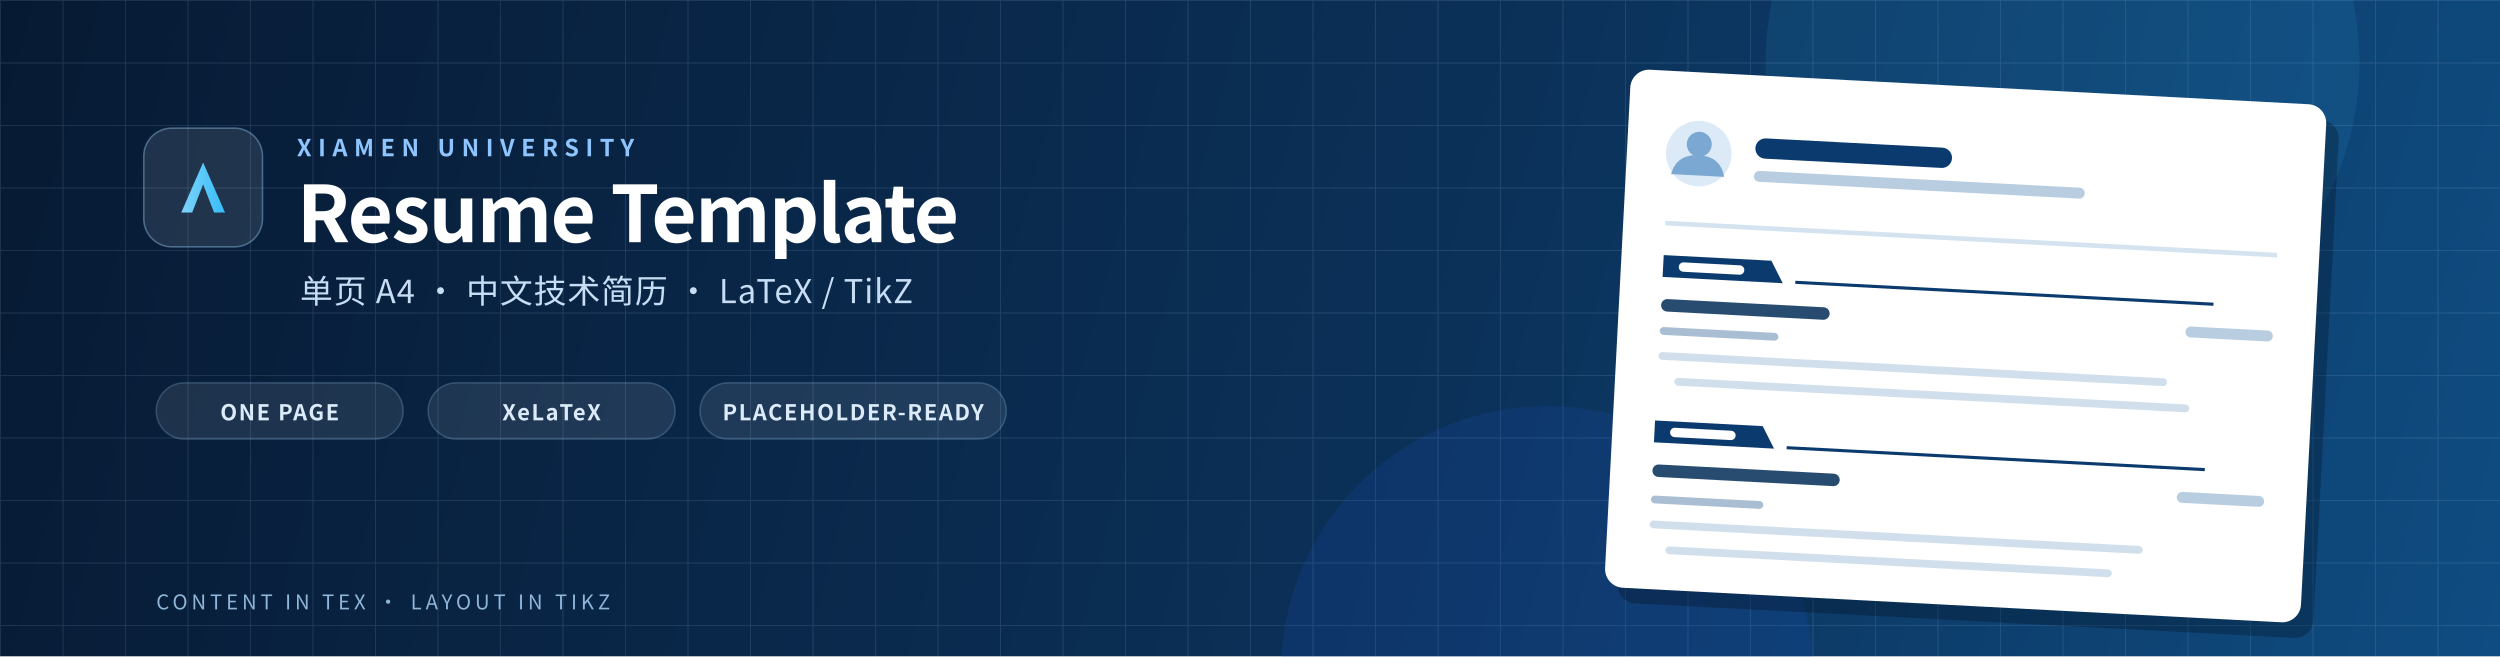
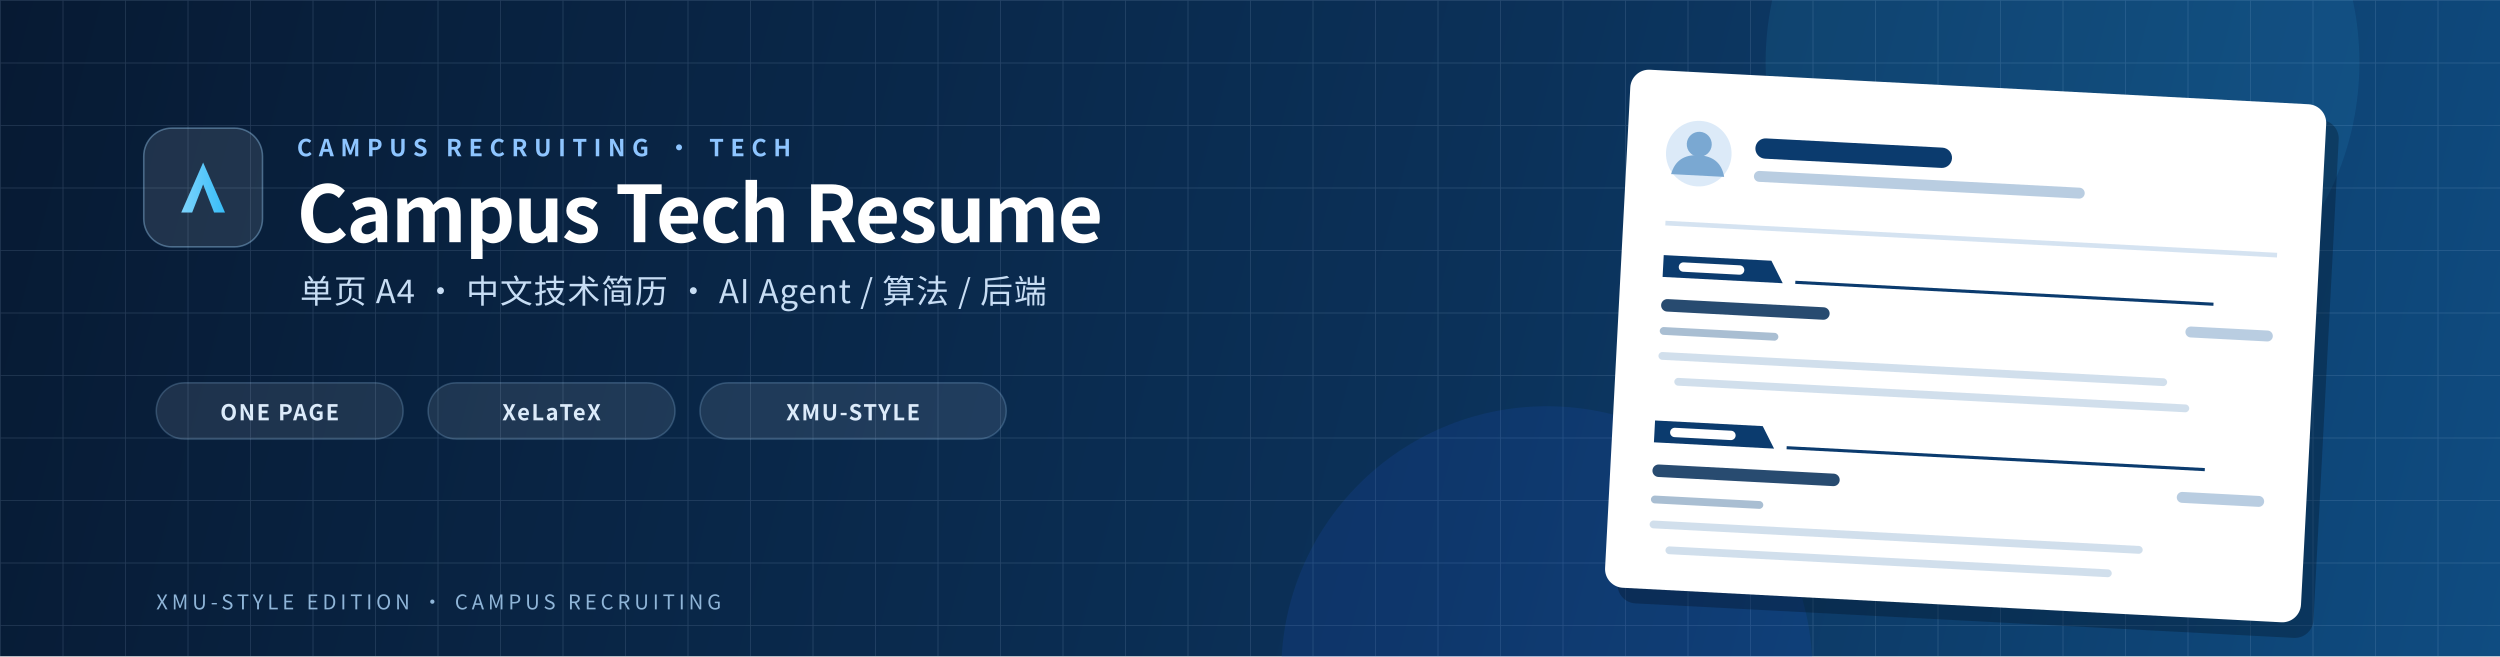
<svg xmlns="http://www.w3.org/2000/svg" width="1600" height="420" viewBox="0 0 1600 420" fill="none">
  <defs>
    <linearGradient id="bg" x1="0" y1="0" x2="1600" y2="420" gradientUnits="userSpaceOnUse">
      <stop stop-color="#071A33" />
      <stop offset="0.58" stop-color="#0B3159" />
      <stop offset="1" stop-color="#0F4C81" />
    </linearGradient>
    <linearGradient id="page" x1="1040" y1="20" x2="1450" y2="370" gradientUnits="userSpaceOnUse">
      <stop stop-color="#FFFFFF" />
      <stop offset="1" stop-color="#EAF2FB" />
    </linearGradient>
    <linearGradient id="accent" x1="0" y1="0" x2="1" y2="0">
      <stop stop-color="#7DD3FC" />
      <stop offset="1" stop-color="#38BDF8" />
    </linearGradient>
    <pattern id="grid" width="40" height="40" patternUnits="userSpaceOnUse">
      <path d="M40 0H0V40" stroke="#B9D8F5" stroke-opacity="0.16" />
    </pattern>
  </defs>
  <rect width="1600" height="420" fill="url(#bg)" />
  <rect width="1600" height="420" fill="url(#grid)" />
  <circle cx="1320" cy="40" r="190" fill="#38BDF8" fill-opacity="0.1" />
  <circle cx="990" cy="430" r="170" fill="#2563EB" fill-opacity="0.12" />
  <g transform="translate(92 82)">
    <rect width="76" height="76" rx="18" fill="#FFFFFF" fill-opacity="0.1" stroke="#A5D8FF" stroke-opacity="0.38" />
    <path d="M24 54L38 22L52 54H45L38 36L31 54H24Z" fill="url(#accent)" />
-     <text x="98" y="18" fill="#8EC5FF" font-family="PingFang SC, Noto Sans CJK SC, Microsoft YaHei, sans-serif" font-size="15" font-weight="600" letter-spacing="4.2">XIAMEN UNIVERSITY</text>
-     <text x="98" y="73" fill="#FFFFFF" font-family="PingFang SC, Noto Sans CJK SC, Microsoft YaHei, sans-serif" font-size="50" font-weight="700" letter-spacing="-1">Resume Template</text>
-     <text x="100" y="112" fill="#C7DDF4" font-family="PingFang SC, Noto Sans CJK SC, Microsoft YaHei, sans-serif" font-size="21" font-weight="400" letter-spacing="0.6">单页 A4 · 中文技术简历 · LaTeX / TikZ</text>
+     <text x="98" y="18" fill="#8EC5FF" font-family="PingFang SC, Noto Sans CJK SC, Microsoft YaHei, sans-serif" font-size="15" font-weight="600" letter-spacing="4.2">CAMPUS RECRUITING · TECH</text>
+     <text x="98" y="73" fill="#FFFFFF" font-family="PingFang SC, Noto Sans CJK SC, Microsoft YaHei, sans-serif" font-size="50" font-weight="700" letter-spacing="-1">Campus Tech Resume</text>
+     <text x="100" y="112" fill="#C7DDF4" font-family="PingFang SC, Noto Sans CJK SC, Microsoft YaHei, sans-serif" font-size="21" font-weight="400" letter-spacing="0.6">单页 A4 · 中文技术简历 · AI Agent / 算法 / 后端</text>
  </g>
  <g transform="translate(100 245)">
    <rect width="158" height="36" rx="18" fill="#FFFFFF" fill-opacity="0.09" stroke="#A5D8FF" stroke-opacity="0.22" />
    <text x="79" y="24" text-anchor="middle" fill="#DCEBFA" font-family="PingFang SC, Noto Sans CJK SC, Microsoft YaHei, sans-serif" font-size="14" font-weight="600" letter-spacing="1">ONE PAGE</text>
    <rect x="174" width="158" height="36" rx="18" fill="#FFFFFF" fill-opacity="0.09" stroke="#A5D8FF" stroke-opacity="0.22" />
    <text x="253" y="24" text-anchor="middle" fill="#DCEBFA" font-family="PingFang SC, Noto Sans CJK SC, Microsoft YaHei, sans-serif" font-size="14" font-weight="600" letter-spacing="1">XeLaTeX</text>
    <rect x="348" width="196" height="36" rx="18" fill="#FFFFFF" fill-opacity="0.09" stroke="#A5D8FF" stroke-opacity="0.22" />
-     <text x="446" y="24" text-anchor="middle" fill="#DCEBFA" font-family="PingFang SC, Noto Sans CJK SC, Microsoft YaHei, sans-serif" font-size="14" font-weight="600" letter-spacing="1">PLACEHOLDER-READY</text>
+     <text x="446" y="24" text-anchor="middle" fill="#DCEBFA" font-family="PingFang SC, Noto Sans CJK SC, Microsoft YaHei, sans-serif" font-size="14" font-weight="600" letter-spacing="1">XMU-STYLE</text>
  </g>
  <g transform="translate(1052 54) rotate(3)">
    <rect width="446" height="332" rx="12" fill="#020A14" fill-opacity="0.28" />
  </g>
  <g transform="translate(1044 44) rotate(3)">
    <rect width="446" height="332" rx="12" fill="url(#page)" />
    <circle cx="46" cy="52" r="21" fill="#DCEAF8" />
    <circle cx="46" cy="46" r="8" fill="#7AA8D2" />
    <path d="M29 66C31 57 37 53 46 53C55 53 61 57 63 66" fill="#7AA8D2" />
    <rect x="82" y="40" width="126" height="13" rx="6.5" fill="#0B3B6E" />
    <rect x="82" y="61" width="212" height="7" rx="3.5" fill="#B9CDE1" />
    <rect x="27" y="96" width="392" height="3" fill="#D5E3F1" />
    <path d="M27 118H96L104 132H27V118Z" fill="#0B3B6E" />
    <rect x="37" y="122" width="42" height="6" rx="3" fill="#FFFFFF" />
    <rect x="112" y="130" width="268" height="2" fill="#0B3B6E" />
    <rect x="27" y="146" width="108" height="8" rx="4" fill="#284B70" />
    <rect x="363" y="146" width="56" height="7" rx="3.5" fill="#B9CDE1" />
    <rect x="27" y="164" width="76" height="5" rx="2.5" fill="#A9BED2" />
    <rect x="27" y="180" width="326" height="5" rx="2.5" fill="#D1DFEC" />
    <rect x="38" y="196" width="330" height="5" rx="2.5" fill="#D1DFEC" />
    <path d="M27 224H96L104 238H27V224Z" fill="#0B3B6E" />
    <rect x="37" y="228" width="42" height="6" rx="3" fill="#FFFFFF" />
    <rect x="112" y="236" width="268" height="2" fill="#0B3B6E" />
    <rect x="27" y="252" width="120" height="8" rx="4" fill="#284B70" />
    <rect x="363" y="252" width="56" height="7" rx="3.5" fill="#B9CDE1" />
    <rect x="27" y="272" width="72" height="5" rx="2.5" fill="#A9BED2" />
    <rect x="27" y="288" width="316" height="5" rx="2.5" fill="#D1DFEC" />
    <rect x="38" y="304" width="286" height="5" rx="2.5" fill="#D1DFEC" />
  </g>
-   <text x="100" y="390" fill="#8FB5D8" font-family="PingFang SC, Noto Sans CJK SC, Microsoft YaHei, sans-serif" font-size="13" letter-spacing="2.5">CONTENT IN TEX · LAYOUT IN TIKZ</text>
+   <text x="100" y="390" fill="#8FB5D8" font-family="PingFang SC, Noto Sans CJK SC, Microsoft YaHei, sans-serif" font-size="13" letter-spacing="2.5">XMU-STYLE EDITION · CAMPUS RECRUITING</text>
</svg>
